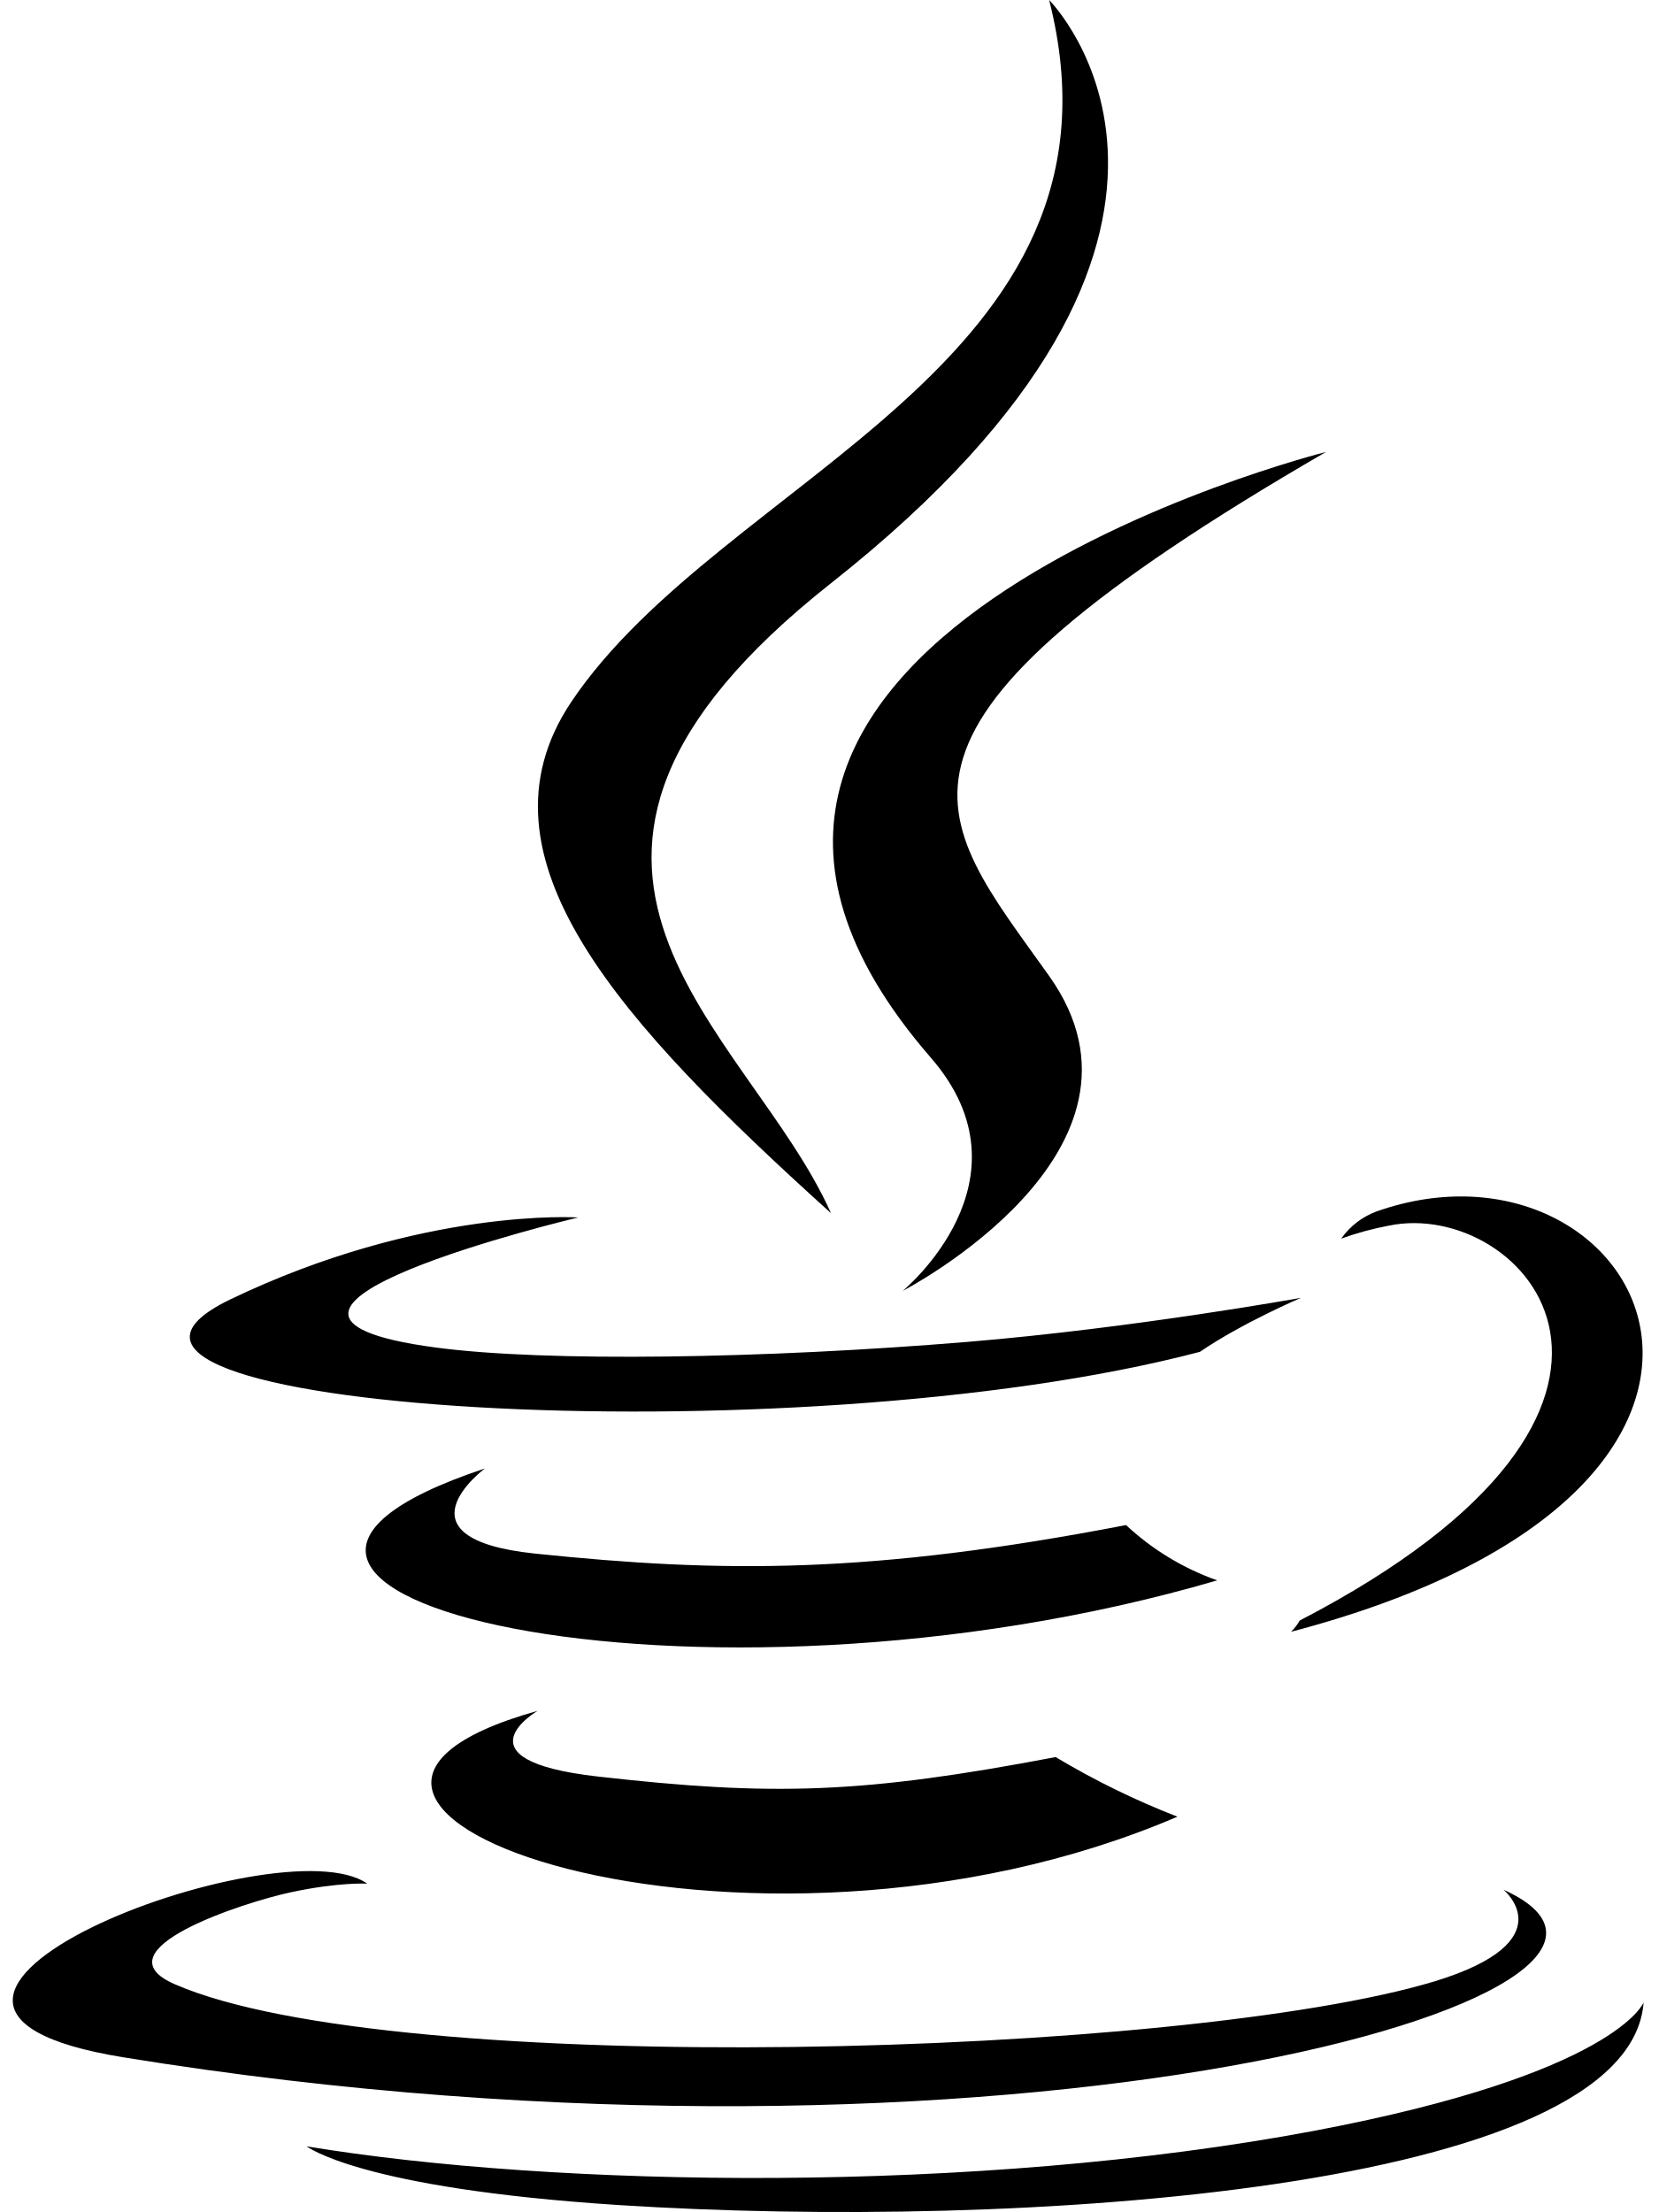
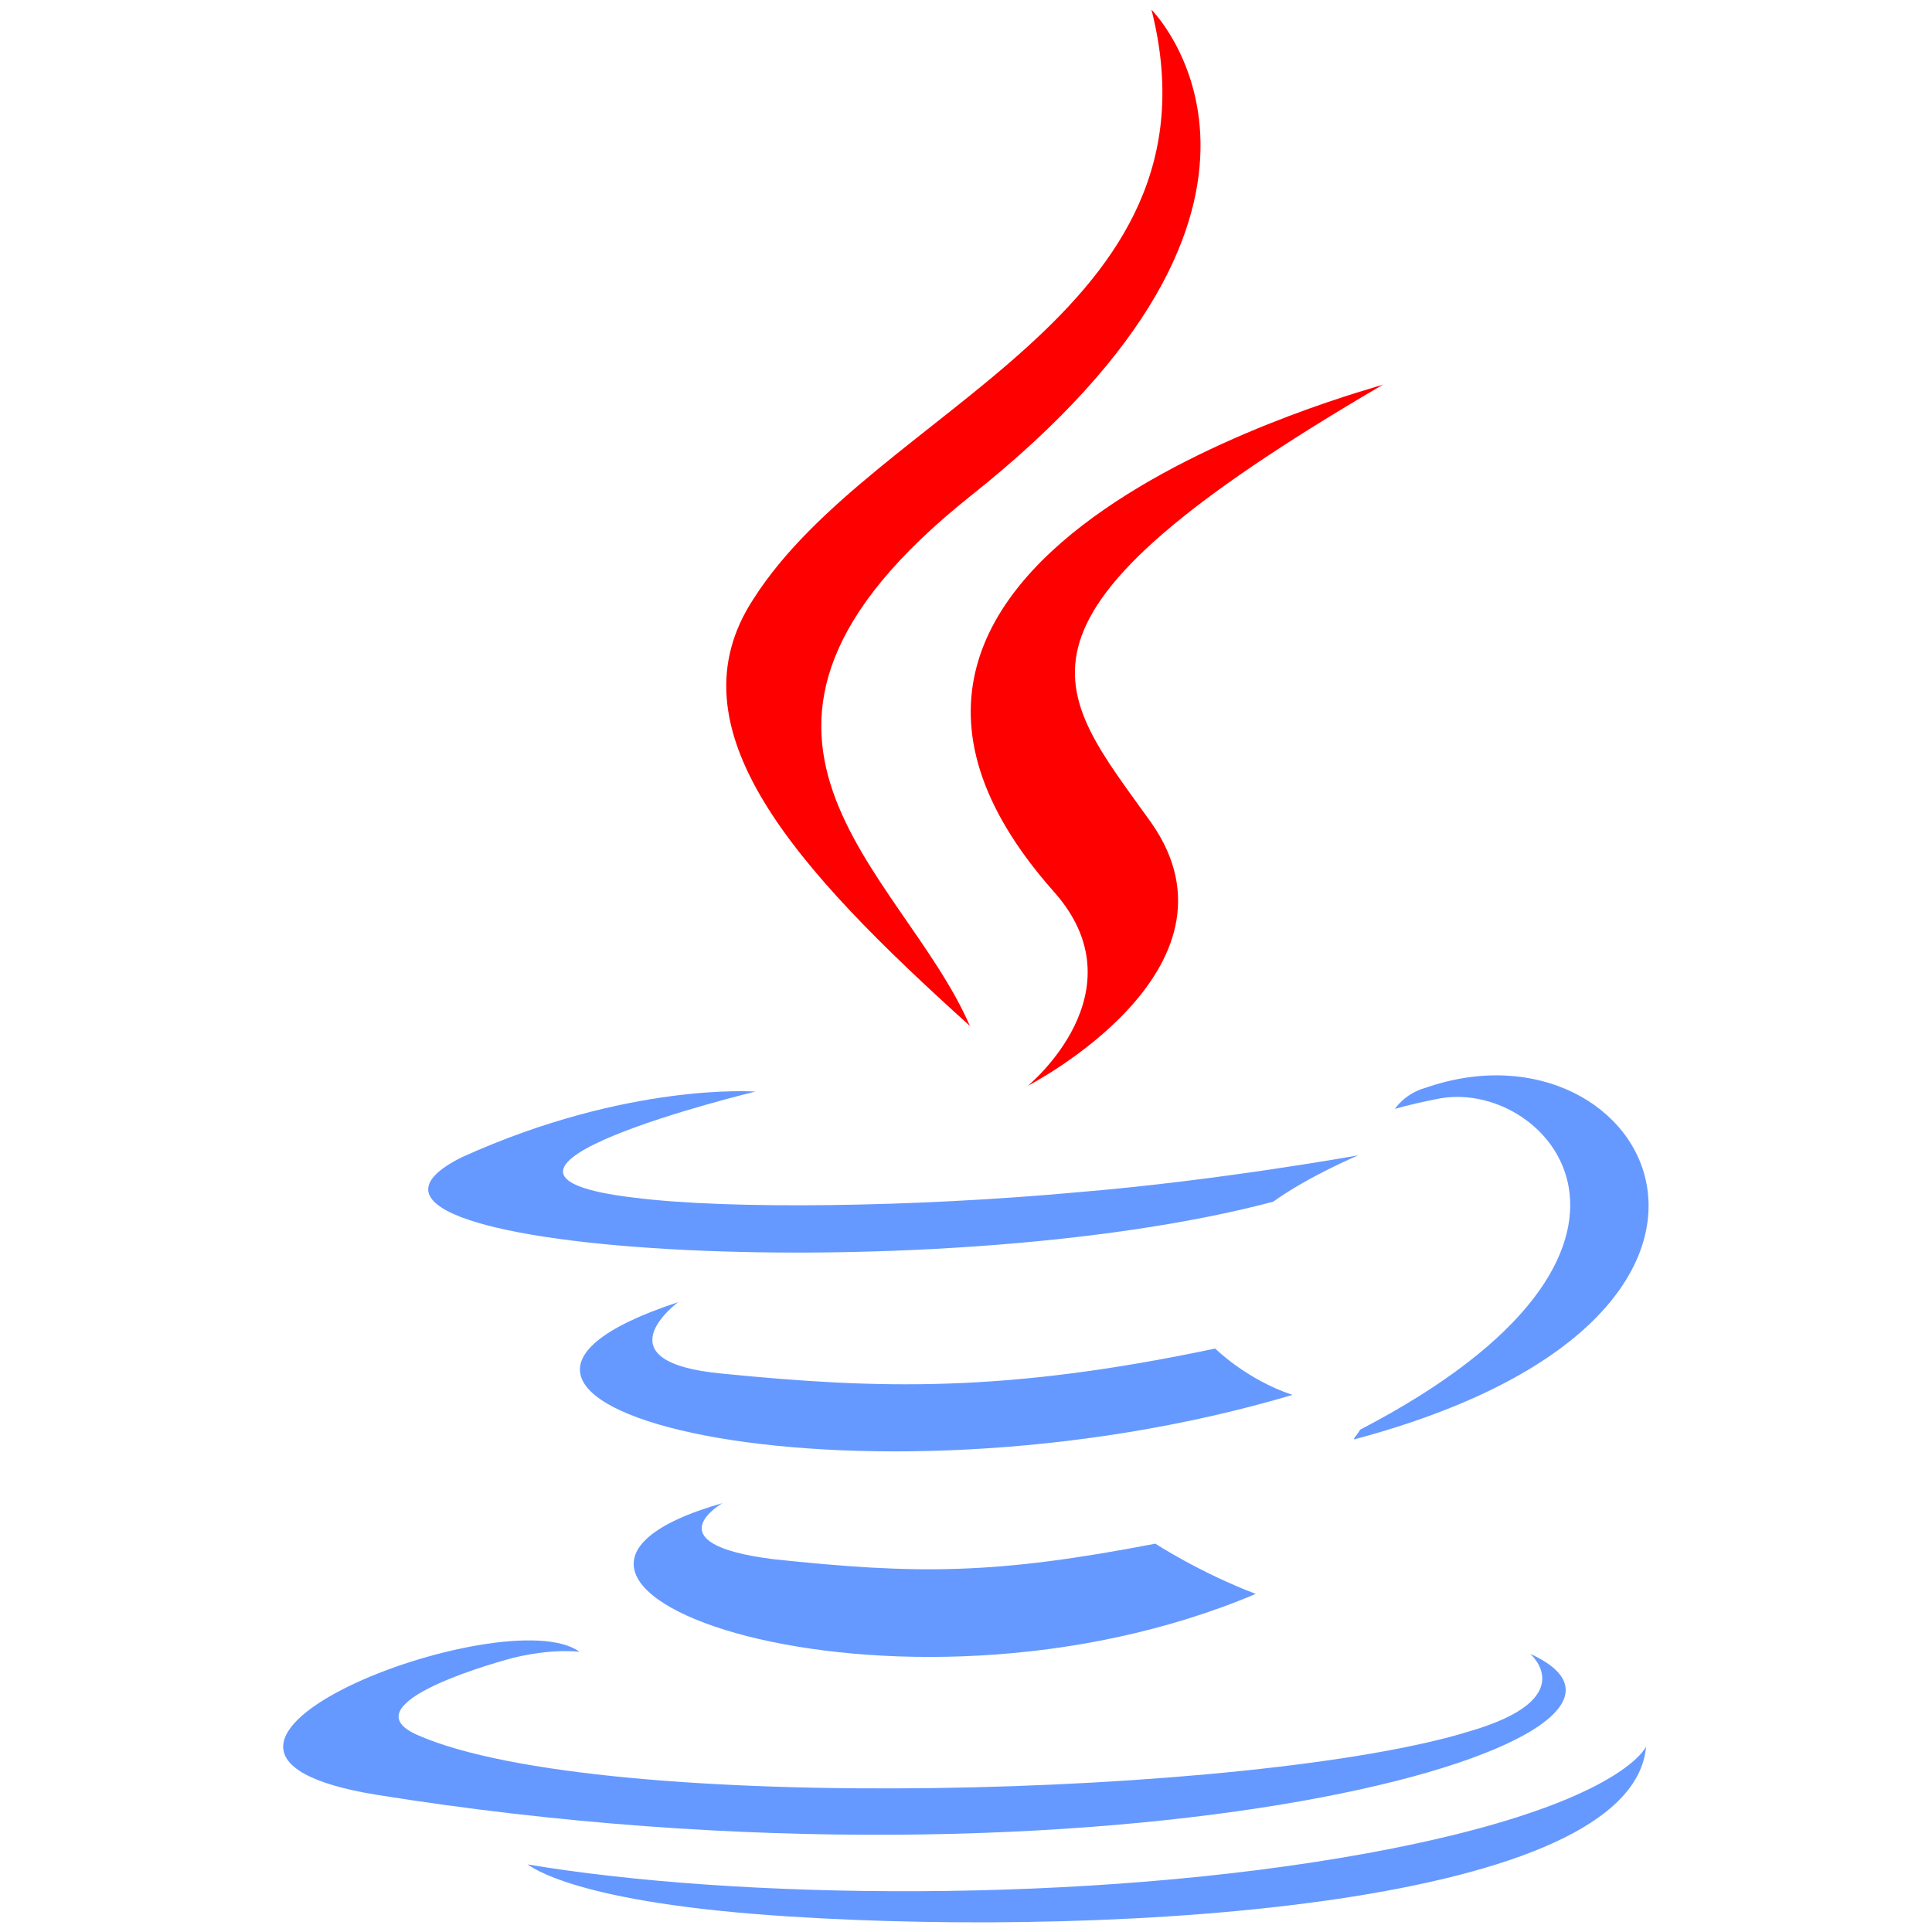
- <svg xmlns="http://www.w3.org/2000/svg" aria-hidden="true" focusable="false" data-prefix="fab" data-icon="java" class="svg-inline--fa fa-java fa-w-12" role="img" viewBox="0 0 384 512">
-   <path fill="currentColor" d="M277.74 312.9c9.8-6.7 23.4-12.5 23.4-12.5s-38.7 7-77.2 10.2c-47.1 3.9-97.7 4.7-123.1 1.3-60.1-8 33-30.1 33-30.1s-36.1-2.4-80.6 19c-52.5 25.4 130 37 224.5 12.1zm-85.4-32.1c-19-42.7-83.1-80.2 0-145.8C296 53.2 242.84 0 242.84 0c21.5 84.5-75.6 110.1-110.7 162.6-23.9 35.9 11.7 74.4 60.2 118.2zm114.6-176.2c.1 0-175.2 43.8-91.5 140.2 24.7 28.4-6.5 54-6.5 54s62.7-32.4 33.9-72.9c-26.9-37.8-47.5-56.6 64.1-121.3zm-6.1 270.5a12.19 12.19 0 0 1-2 2.6c128.3-33.7 81.1-118.9 19.8-97.3a17.33 17.33 0 0 0-8.2 6.3 70.45 70.45 0 0 1 11-3c31-6.5 75.5 41.5-20.6 91.4zM348 437.4s14.5 11.9-15.9 21.2c-57.9 17.5-240.8 22.8-291.6.7-18.3-7.9 16-19 26.8-21.3 11.2-2.4 17.7-2 17.7-2-20.3-14.3-131.3 28.1-56.4 40.2C232.84 509.4 401 461.3 348 437.4zM124.44 396c-78.7 22 47.9 67.4 148.1 24.5a185.89 185.89 0 0 1-28.2-13.8c-44.7 8.5-65.4 9.1-106 4.5-33.5-3.8-13.9-15.2-13.9-15.2zm179.8 97.2c-78.7 14.8-175.8 13.1-233.3 3.6 0-.1 11.8 9.7 72.4 13.6 92.2 5.9 233.8-3.3 237.1-46.9 0 0-6.4 16.5-76.2 29.7zM260.64 353c-59.2 11.4-93.5 11.1-136.8 6.6-33.5-3.5-11.6-19.7-11.6-19.7-86.8 28.8 48.2 61.4 169.5 25.9a60.37 60.37 0 0 1-21.1-12.8z" />
+ <svg xmlns="http://www.w3.org/2000/svg" t="1636790254623" class="icon" viewBox="0 0 1024 1024" version="1.1" p-id="2379" width="200" height="200">
+   <defs>
+     <style type="text/css" />
+   </defs>
+   <path d="M558.08 472.064c48.128 53.248-13.312 103.424-13.312 103.424s119.808-61.44 65.536-139.264c-51.2-71.68-91.136-107.52 122.88-232.448 0 1.024-335.872 86.016-175.104 268.288" fill="#FF0000" p-id="2380" />
+   <path d="M610.304 5.12s101.376 101.376-96.256 258.048C356.352 389.12 478.208 460.8 514.048 543.744 420.864 459.776 354.304 386.048 399.36 317.44 463.872 216.064 651.264 166.912 610.304 5.12" fill="#FF0000" p-id="2381" />
+   <path d="M720.896 757.76c183.296-95.232 98.304-188.416 39.936-175.104-15.36 3.072-21.504 5.12-21.504 5.12s5.12-8.192 16.384-11.264c117.76-40.96 207.872 120.832-37.888 186.368-1.024 0 2.048-3.072 3.072-5.12m-337.92 38.912s-37.888 21.504 26.624 29.696c76.8 8.192 117.76 8.192 202.752-8.192 0 0 23.552 15.36 53.248 26.624-191.488 80.896-433.152-5.12-282.624-48.128m-23.552-106.496s-43.008 31.744 23.552 37.888c82.944 8.192 149.504 10.24 261.12-13.312 0 0 16.384 16.384 40.96 24.576-231.424 68.608-490.496 5.12-325.632-49.152" fill="#6699FF" p-id="2382" />
+   <path d="M811.008 876.544s27.648 23.552-31.744 40.96c-111.616 34.816-460.8 45.056-558.08 2.048-34.816-15.36 31.744-35.84 51.2-40.96 21.504-5.12 34.816-3.072 34.816-3.072-38.912-28.672-251.904 52.224-107.52 75.776 390.144 62.464 712.704-28.672 611.328-74.752M400.384 578.56s-178.176 43.008-63.488 56.32c49.152 6.144 146.432 5.12 235.52-3.072 73.728-6.144 147.456-19.456 147.456-19.456s-26.624 11.264-45.056 24.576c-181.248 48.128-530.432 26.624-430.08-23.552 88.064-39.936 155.648-34.816 155.648-34.816" fill="#6699FF" p-id="2383" />
+   <path d="M418.816 1015.808c176.128 11.264 446.464-6.144 453.632-90.112 0 0-13.312 31.744-146.432 56.32-150.528 27.648-336.896 24.576-446.464 6.144 2.048 1.024 24.576 20.48 139.264 27.648" fill="#6699FF" p-id="2384" />
</svg>
